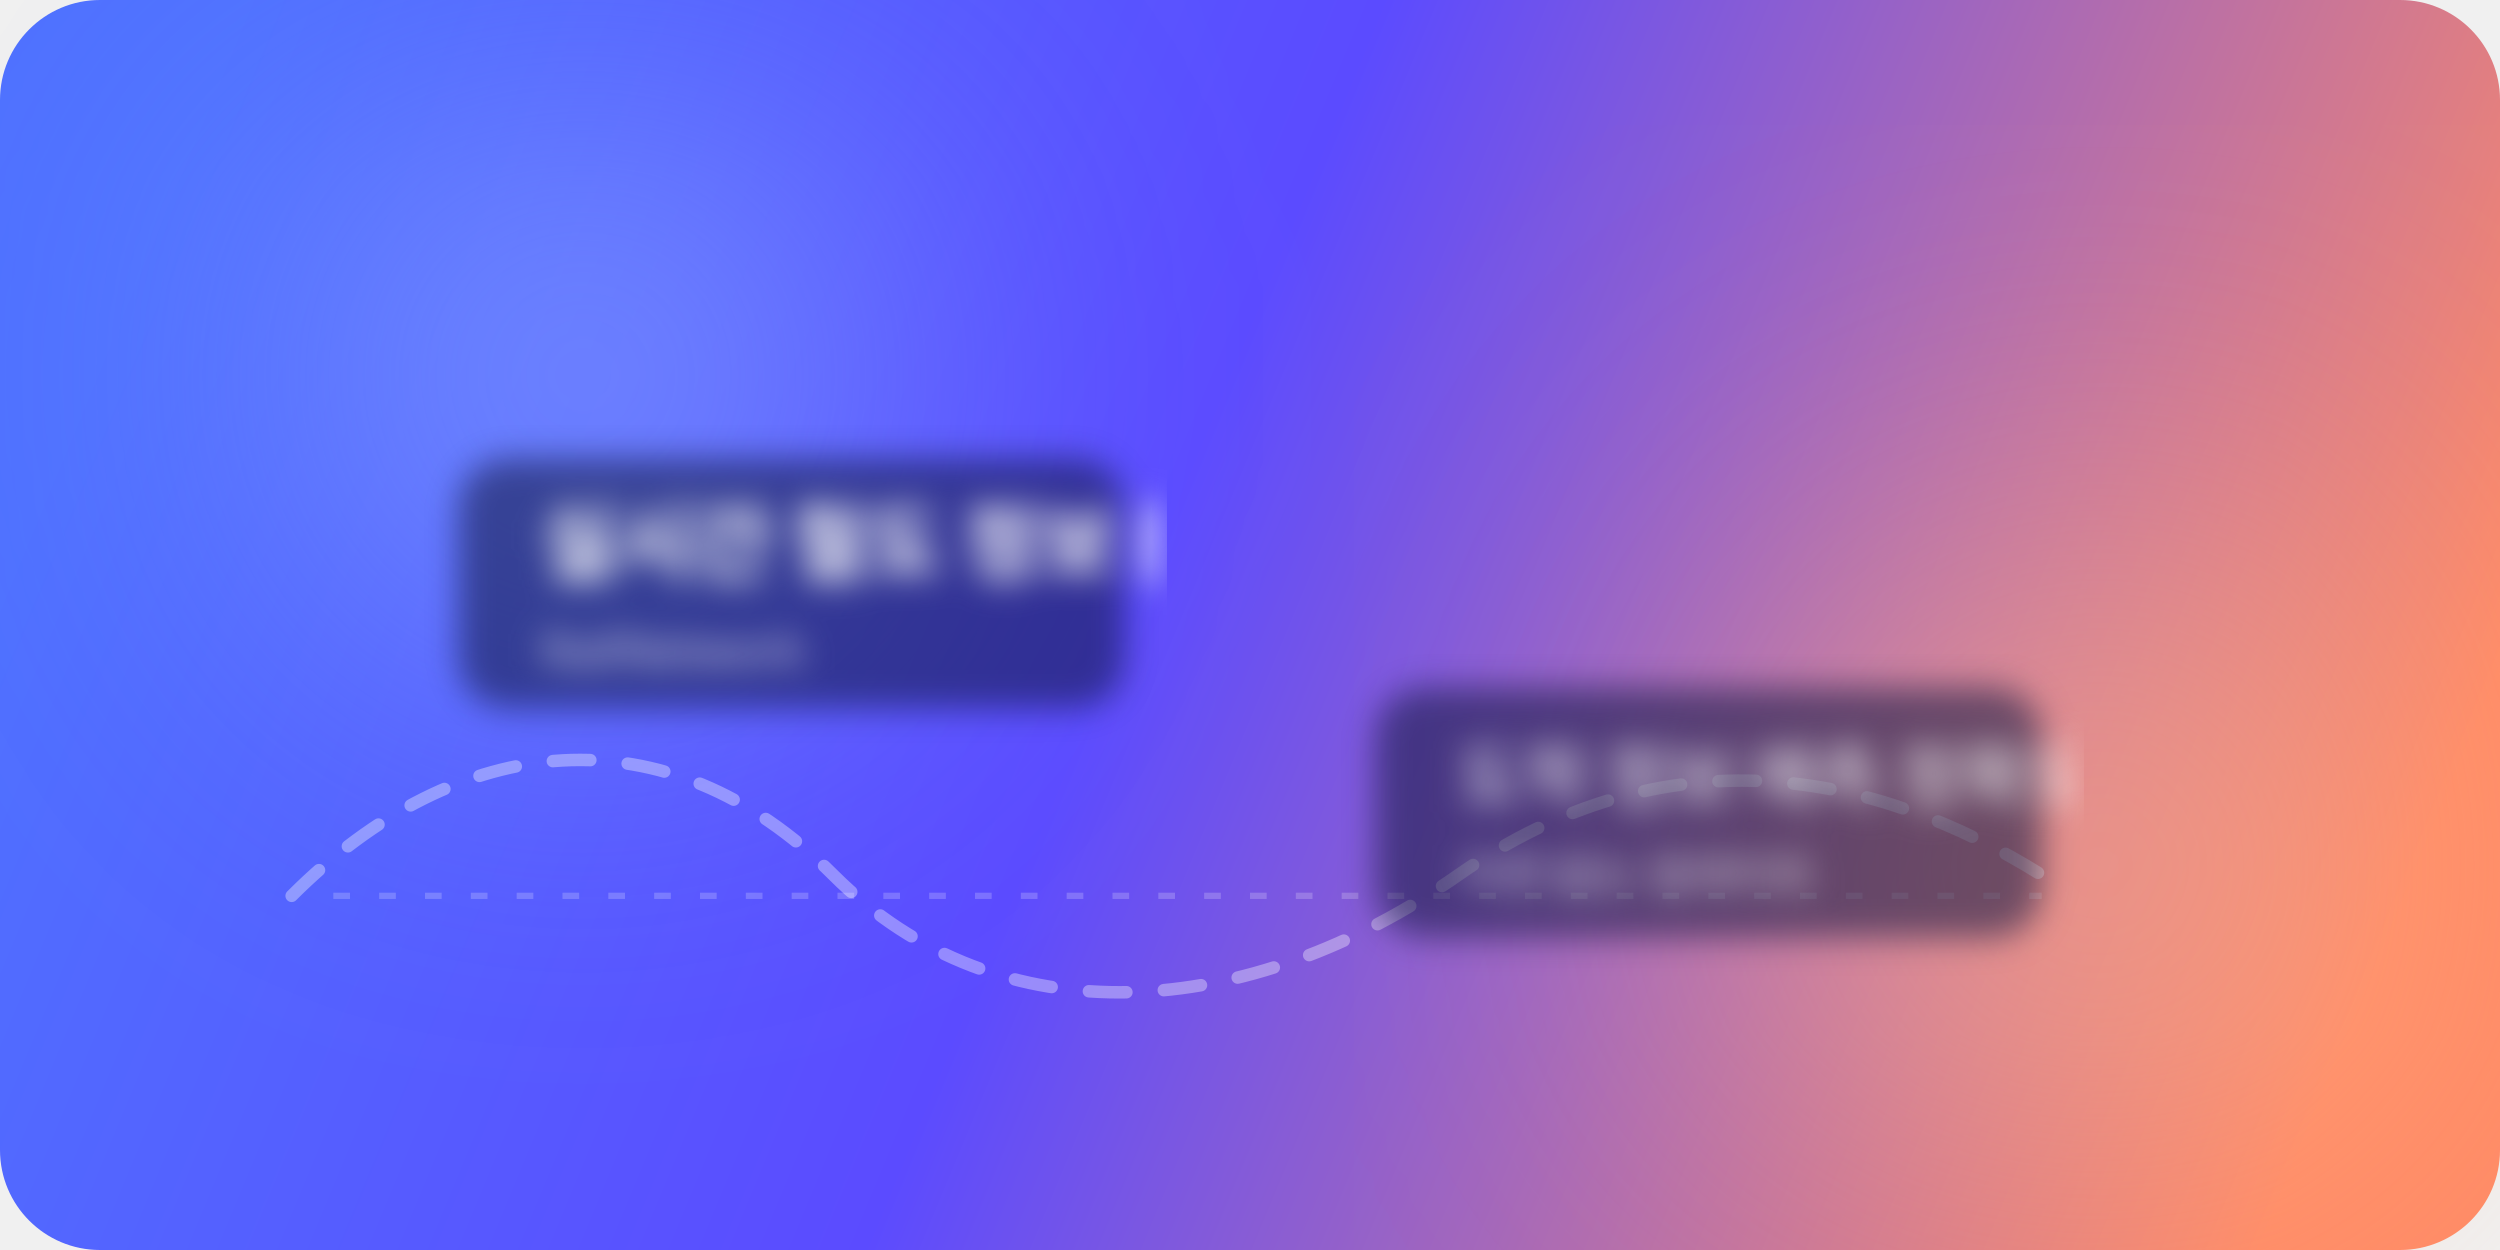
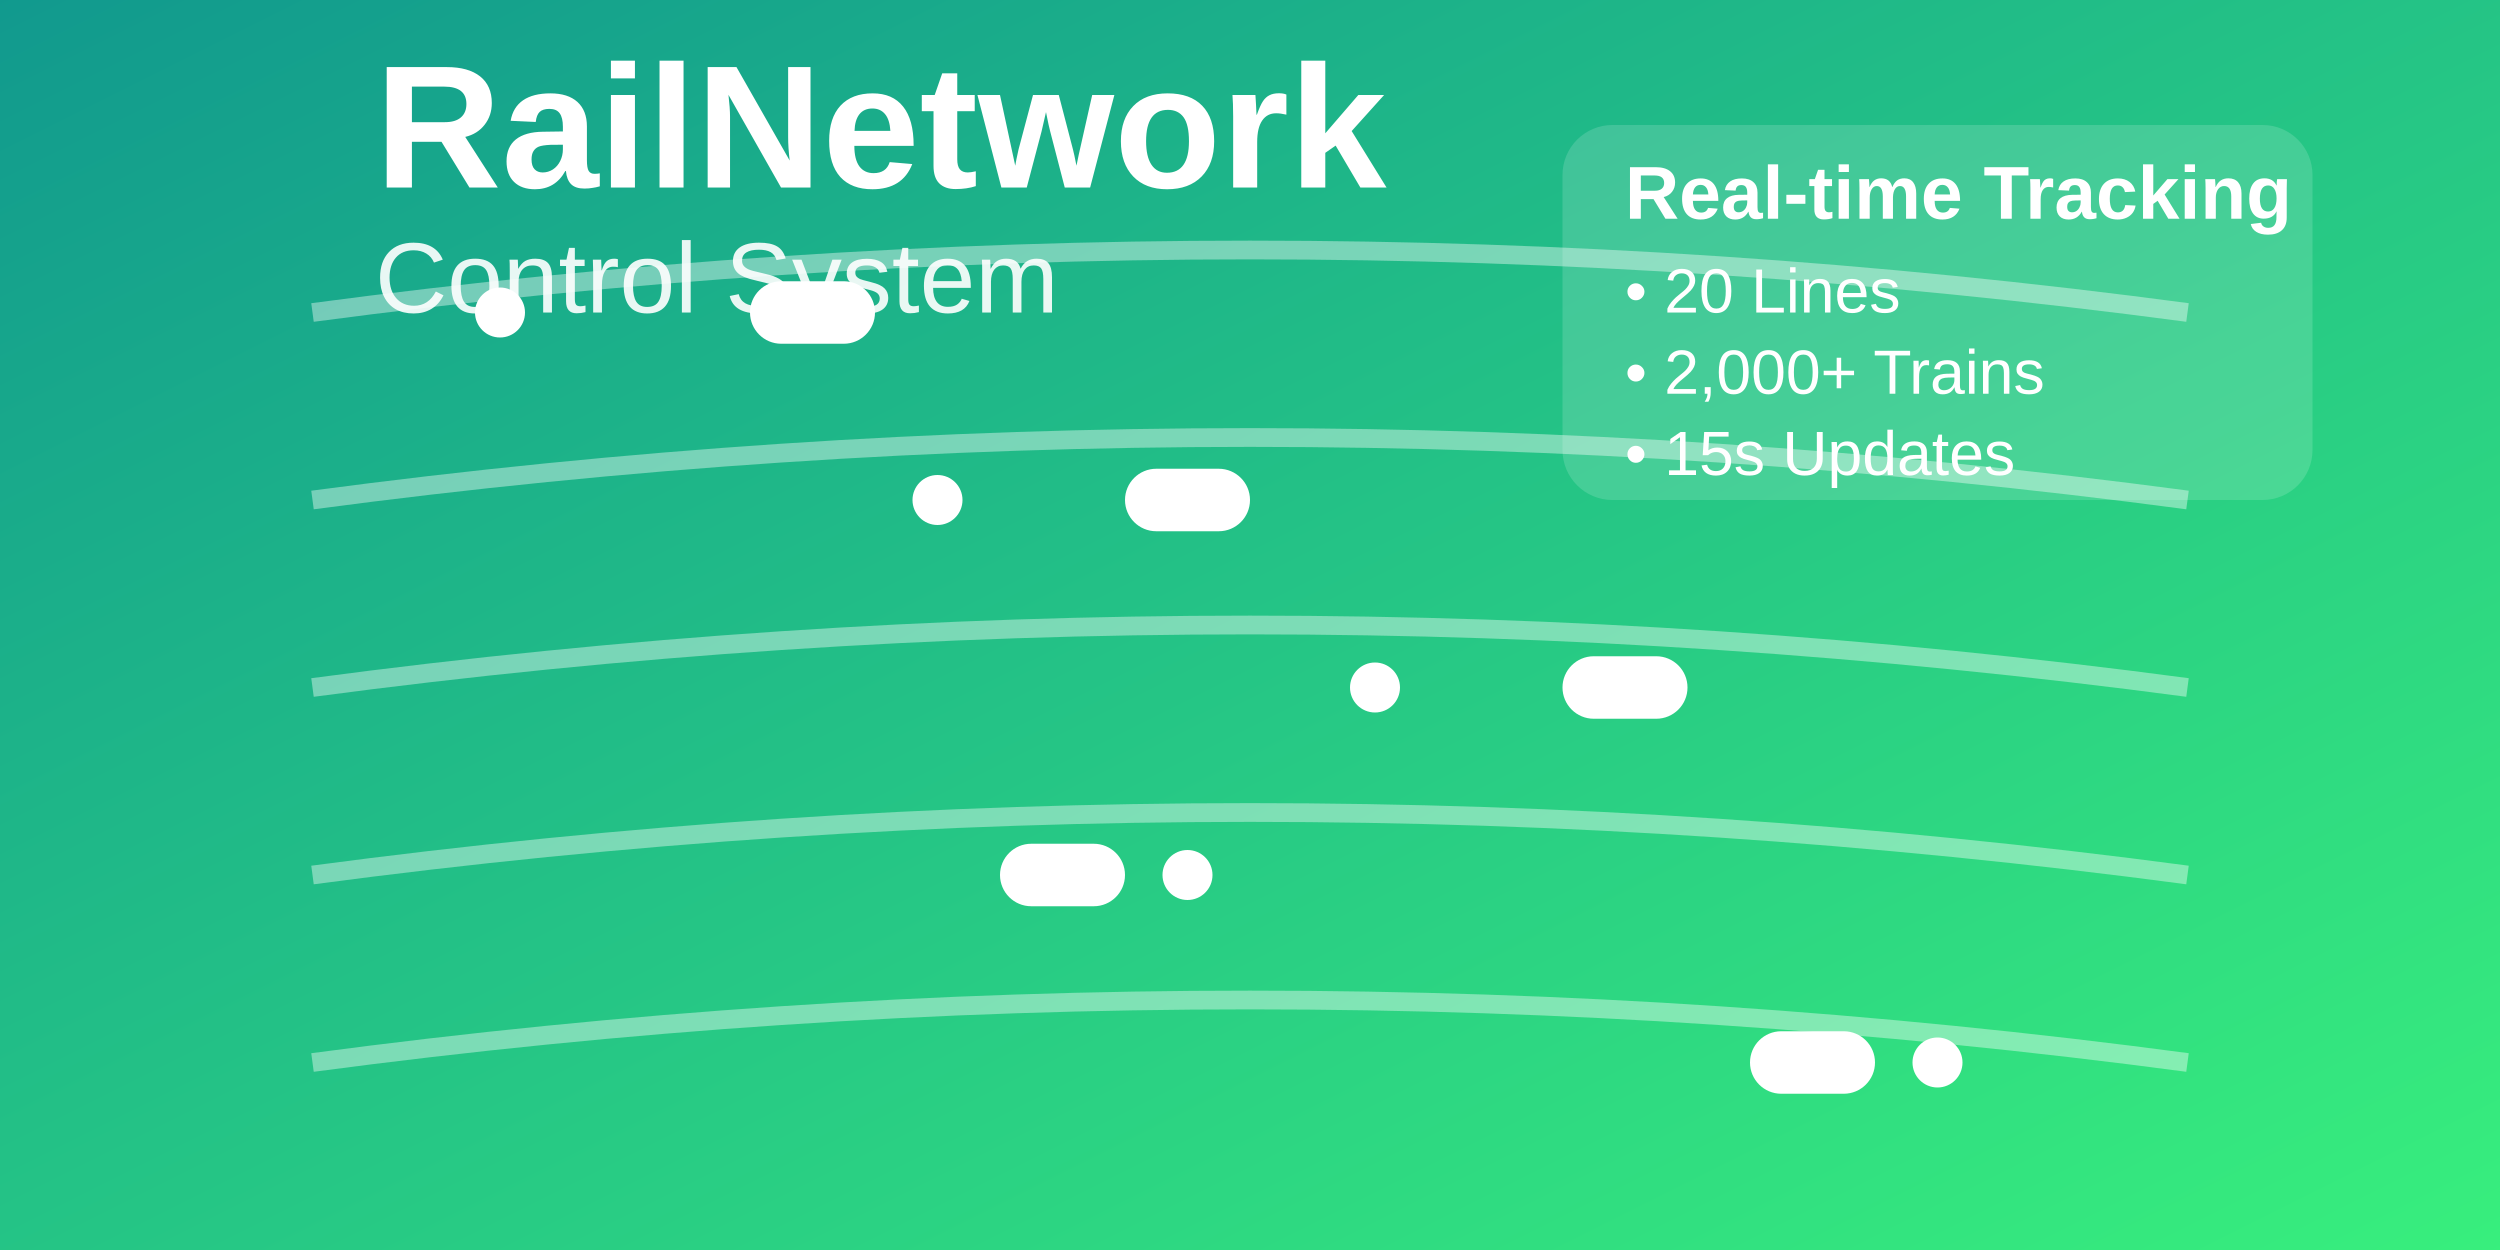
- <svg xmlns="http://www.w3.org/2000/svg" width="1200" height="600" viewBox="0 0 1200 600" fill="none">
-   <rect width="1200" height="600" rx="48" fill="url(#paint0_linear)" />
-   <g filter="url(#filter0_f)">
-     <circle cx="280" cy="180" r="180" fill="url(#paint1_radial)" />
-   </g>
-   <g filter="url(#filter1_f)">
-     <circle cx="1010" cy="420" r="210" fill="url(#paint2_radial)" />
-   </g>
-   <path d="M140 430C220 350 320 340 400 420C480 500 600 490 700 420C800 350 900 370 980 420" stroke="white" stroke-width="6" stroke-linecap="round" stroke-opacity="0.35" stroke-dasharray="18 18" />
-   <path d="M160 430H980" stroke="white" stroke-width="3" stroke-opacity="0.2" stroke-dasharray="8 14" />
-   <g filter="url(#filter2_d)">
-     <rect x="220" y="220" width="320" height="120" rx="24" fill="rgba(16, 21, 64, 0.55)" />
-     <text x="260" y="275" fill="white" font-size="40" font-family="'Pretendard', 'Noto Sans KR', sans-serif" font-weight="600">실시간 철도 정보 플랫폼</text>
-     <text x="260" y="320" fill="rgba(255,255,255,0.8)" font-size="22" font-family="'Pretendard', 'Noto Sans KR', sans-serif">RailNetwork</text>
-   </g>
-   <g filter="url(#filter3_d)">
-     <rect x="660" y="330" width="320" height="120" rx="24" fill="rgba(16, 21, 64, 0.55)" />
-     <text x="700" y="385" fill="white" font-size="34" font-family="'Pretendard', 'Noto Sans KR', sans-serif" font-weight="500">도착 정보 예측 정확도</text>
-     <text x="700" y="428" fill="rgba(255,255,255,0.8)" font-size="22" font-family="'Pretendard', 'Noto Sans KR', sans-serif">지연 없는 업데이트</text>
-   </g>
+ <svg xmlns="http://www.w3.org/2000/svg" width="400" height="200" viewBox="0 0 400 200" fill="none">
+   <rect width="400" height="200" fill="url(#gradient2)" />
  <defs>
-     <filter id="filter0_f" x="-100" y="-200" width="760" height="760" filterUnits="userSpaceOnUse" color-interpolation-filters="sRGB">
-       <feGaussianBlur stdDeviation="90" />
-     </filter>
-     <filter id="filter1_f" x="650" y="60" width="720" height="720" filterUnits="userSpaceOnUse" color-interpolation-filters="sRGB">
-       <feGaussianBlur stdDeviation="110" />
-     </filter>
-     <filter id="filter2_d" x="200" y="204" width="360" height="160" filterUnits="userSpaceOnUse" color-interpolation-filters="sRGB">
-       <feGaussianBlur stdDeviation="8" />
-     </filter>
-     <filter id="filter3_d" x="640" y="314" width="360" height="160" filterUnits="userSpaceOnUse" color-interpolation-filters="sRGB">
-       <feGaussianBlur stdDeviation="8" />
-     </filter>
-     <linearGradient id="paint0_linear" x1="80" y1="84" x2="1120" y2="516" gradientUnits="userSpaceOnUse">
-       <stop stop-color="#4F71FF" />
-       <stop offset="0.45" stop-color="#5B4BFF" />
-       <stop offset="1" stop-color="#FF8A65" />
+     <linearGradient id="gradient2" x1="0%" y1="0%" x2="100%" y2="100%">
+       <stop offset="0%" style="stop-color:#11998e;stop-opacity:1" />
+       <stop offset="100%" style="stop-color:#38ef7d;stop-opacity:1" />
    </linearGradient>
-     <radialGradient id="paint1_radial" cx="0" cy="0" r="1" gradientUnits="userSpaceOnUse" gradientTransform="translate(280 180) rotate(90) scale(200)">
-       <stop stop-color="#88A7FF" stop-opacity="0.9" />
-       <stop offset="1" stop-color="#88A7FF" stop-opacity="0" />
-     </radialGradient>
-     <radialGradient id="paint2_radial" cx="0" cy="0" r="1" gradientUnits="userSpaceOnUse" gradientTransform="translate(1010 420) rotate(90) scale(230)">
-       <stop stop-color="#FFB38A" stop-opacity="0.9" />
-       <stop offset="1" stop-color="#FFB38A" stop-opacity="0" />
-     </radialGradient>
  </defs>
+   <path d="M50 50 Q200 30 350 50" stroke="rgba(255,255,255,0.4)" stroke-width="3" fill="none" />
+   <path d="M50 80 Q200 60 350 80" stroke="rgba(255,255,255,0.4)" stroke-width="3" fill="none" />
+   <path d="M50 110 Q200 90 350 110" stroke="rgba(255,255,255,0.4)" stroke-width="3" fill="none" />
+   <path d="M50 140 Q200 120 350 140" stroke="rgba(255,255,255,0.4)" stroke-width="3" fill="none" />
+   <path d="M50 170 Q200 150 350 170" stroke="rgba(255,255,255,0.4)" stroke-width="3" fill="none" />
+   <rect x="120" y="45" width="20" height="10" rx="5" fill="white" />
+   <rect x="180" y="75" width="20" height="10" rx="5" fill="white" />
+   <rect x="250" y="105" width="20" height="10" rx="5" fill="white" />
+   <rect x="160" y="135" width="20" height="10" rx="5" fill="white" />
+   <rect x="280" y="165" width="20" height="10" rx="5" fill="white" />
+   <circle cx="80" cy="50" r="4" fill="white" />
+   <circle cx="150" cy="80" r="4" fill="white" />
+   <circle cx="220" cy="110" r="4" fill="white" />
+   <circle cx="190" cy="140" r="4" fill="white" />
+   <circle cx="310" cy="170" r="4" fill="white" />
+   <text x="60" y="30" fill="white" font-family="Arial, sans-serif" font-size="28" font-weight="bold">RailNetwork</text>
+   <text x="60" y="50" fill="white" font-family="Arial, sans-serif" font-size="16" opacity="0.9">Control System</text>
+   <rect x="250" y="20" width="120" height="60" rx="8" fill="rgba(255,255,255,0.15)" />
+   <text x="260" y="35" fill="white" font-family="Arial, sans-serif" font-size="12" font-weight="bold">Real-time Tracking</text>
+   <text x="260" y="50" fill="white" font-family="Arial, sans-serif" font-size="10">• 20 Lines</text>
+   <text x="260" y="63" fill="white" font-family="Arial, sans-serif" font-size="10">• 2,000+ Trains</text>
+   <text x="260" y="76" fill="white" font-family="Arial, sans-serif" font-size="10">• 15s Updates</text>
</svg>
